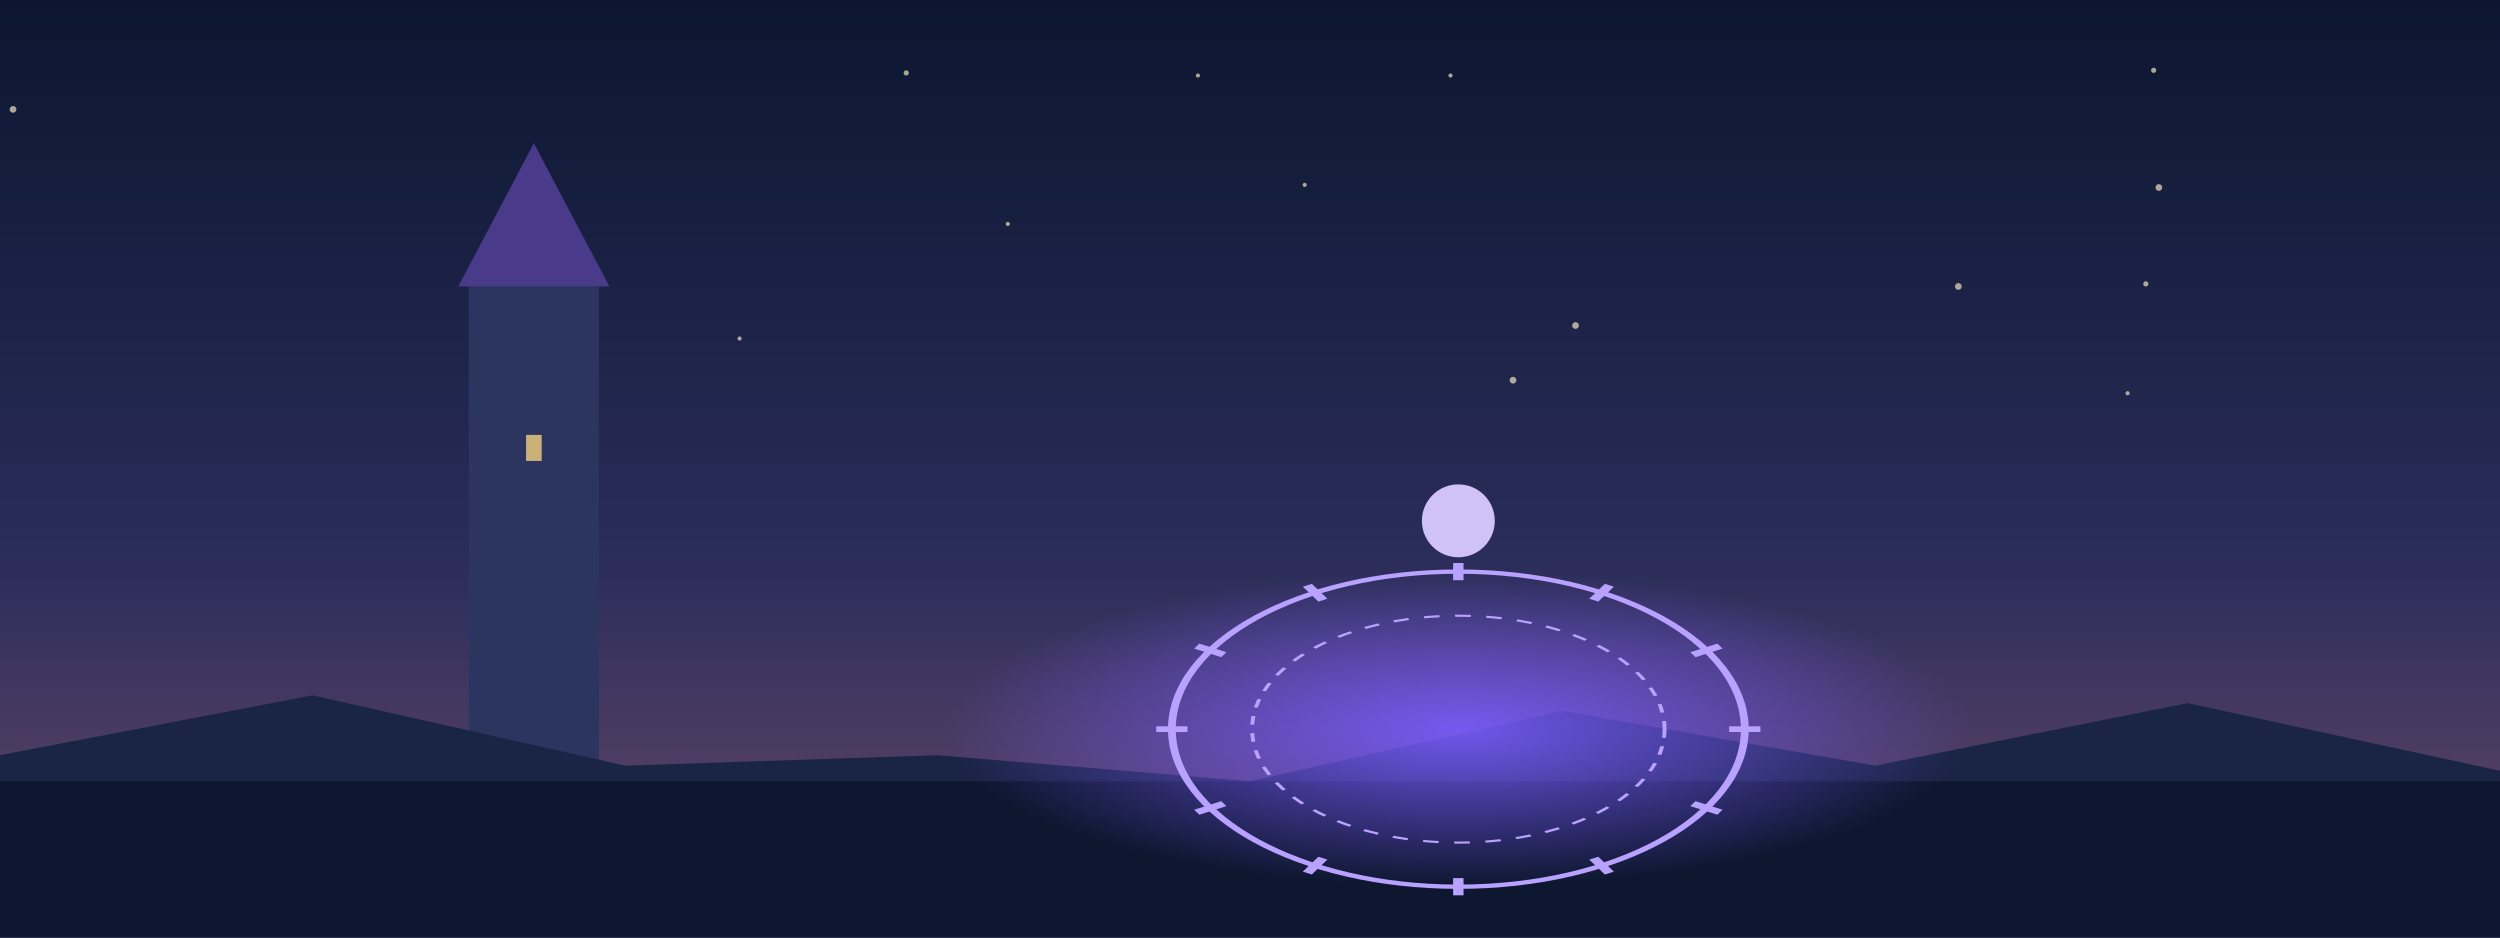
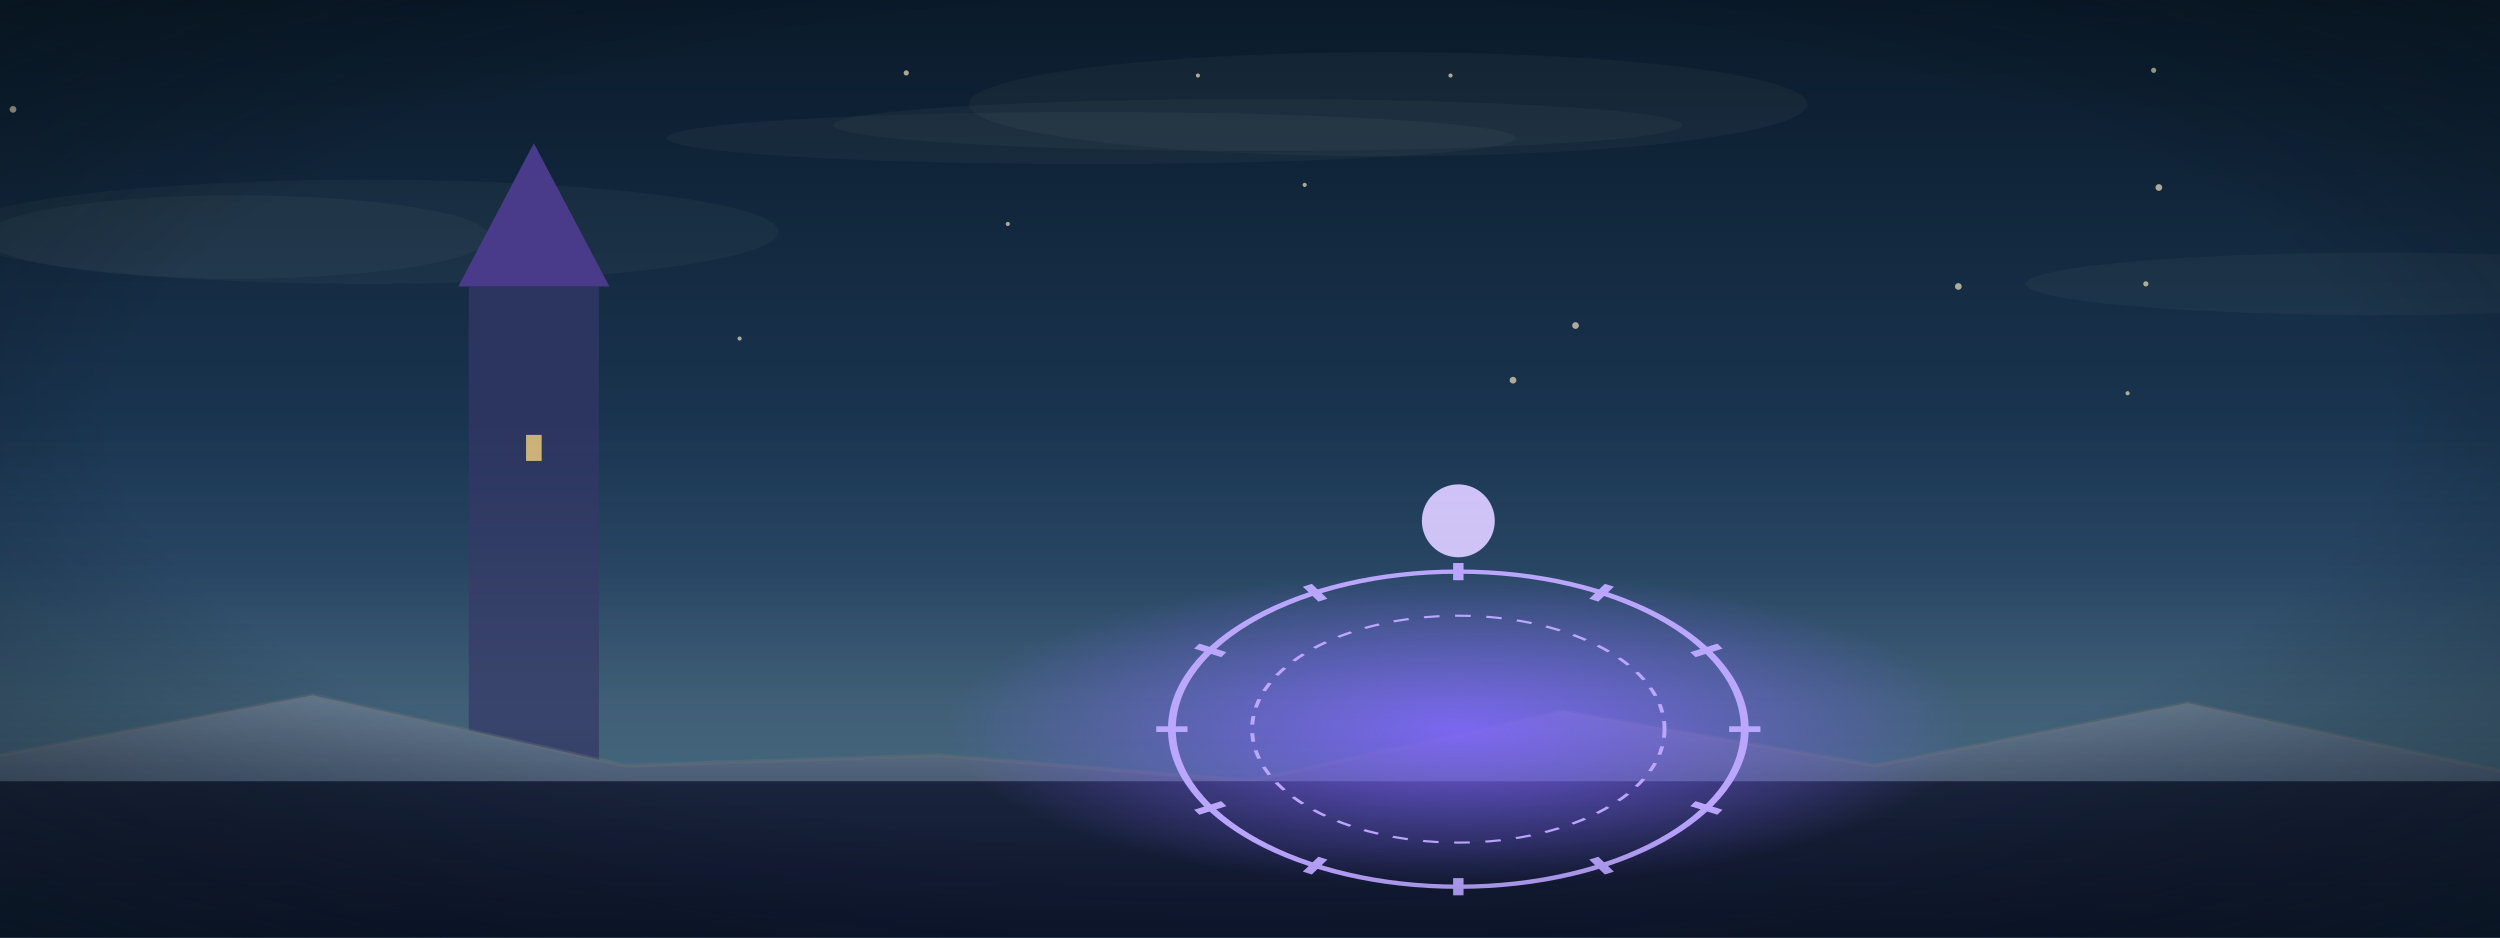
<svg xmlns="http://www.w3.org/2000/svg" viewBox="0 0 960 360" preserveAspectRatio="xMidYMid slice">
  <defs>
    <linearGradient id="s" x1="0" y1="0" x2="0" y2="1">
-       <stop offset="0" stop-color="#0b1630" />
-       <stop offset=".6" stop-color="#2b2d5a" />
-       <stop offset="1" stop-color="#6b4a6b" />
+       <stop offset="0" stop-color="#0a1a2a" />
+       <stop offset=".6" stop-color="#1f3d5c" />
+       <stop offset="1" stop-color="#4f7486" />
    </linearGradient>
+     <radialGradient id="vg" cx=".5" cy=".45" r=".75">
+       <stop offset=".6" stop-color="#000" stop-opacity="0" />
+       <stop offset="1" stop-color="#06141a" stop-opacity=".55" />
+     </radialGradient>
+     <linearGradient id="hz" x1="0" y1="0" x2="0" y2="1">
+       <stop offset=".45" stop-color="#cfe6ea" stop-opacity="0" />
+       <stop offset=".75" stop-color="#cfe6ea" stop-opacity=".09" />
+       <stop offset="1" stop-color="#cfe6ea" stop-opacity="0" />
+     </linearGradient>
+     <radialGradient id="sl" cx=".5" cy="0" r=".9">
+       <stop offset="0" stop-color="#fff2cf" stop-opacity=".35" />
+       <stop offset="1" stop-color="#fff2cf" stop-opacity="0" />
+     </radialGradient>
    <radialGradient id="gl">
      <stop offset="0" stop-color="#7a5cff" stop-opacity=".9" />
      <stop offset="1" stop-color="#7a5cff" stop-opacity="0" />
    </radialGradient>
  </defs>
  <rect width="960" height="360" fill="url(#s)" />
+   <ellipse cx="483" cy="48" rx="163" ry="10" fill="#fff8ec" opacity="0.035" />
+   <ellipse cx="914" cy="109" rx="136" ry="12" fill="#fff8ec" opacity="0.035" />
+   <ellipse cx="533" cy="40" rx="161" ry="20" fill="#fff8ec" opacity="0.035" />
+   <ellipse cx="141" cy="89" rx="158" ry="20" fill="#fff8ec" opacity="0.035" />
+   <ellipse cx="419" cy="53" rx="163" ry="10" fill="#fff8ec" opacity="0.035" />
+   <ellipse cx="91" cy="91" rx="97" ry="16" fill="#fff8ec" opacity="0.035" />
  <circle cx="817" cy="151" r="0.8" fill="#efe0bd" opacity=".7" />
  <circle cx="501" cy="71" r="0.8" fill="#efe0bd" opacity=".7" />
  <circle cx="5" cy="42" r="1.3" fill="#efe0bd" opacity=".7" />
  <circle cx="605" cy="125" r="1.3" fill="#efe0bd" opacity=".7" />
  <circle cx="387" cy="86" r="0.8" fill="#efe0bd" opacity=".7" />
  <circle cx="284" cy="130" r="0.8" fill="#efe0bd" opacity=".7" />
  <circle cx="752" cy="110" r="1.3" fill="#efe0bd" opacity=".7" />
  <circle cx="557" cy="29" r="0.8" fill="#efe0bd" opacity=".7" />
  <circle cx="581" cy="146" r="1.3" fill="#efe0bd" opacity=".7" />
  <circle cx="829" cy="72" r="1.3" fill="#efe0bd" opacity=".7" />
  <circle cx="827" cy="27" r="1" fill="#efe0bd" opacity=".7" />
  <circle cx="348" cy="28" r="1" fill="#efe0bd" opacity=".7" />
  <circle cx="824" cy="109" r="1" fill="#efe0bd" opacity=".7" />
  <circle cx="460" cy="29" r="0.8" fill="#efe0bd" opacity=".7" />
  <rect x="180" y="110" width="50" height="190" fill="#2b3560" />
  <path d="M176 110 L205.0 55 L234 110Z" fill="#4a3a8a" />
  <rect x="202.0" y="167.0" width="6" height="10" fill="#f1cf7e" opacity=".8" />
-   <path d="M0 360 L0 290 L120 267 L240 294 L360 290 L480 300 L600 273 L720 294 L840 270 L960 296 L960 360Z" fill="#1a2445" />
+   <linearGradient id="h1" x1="0" y1="0" x2="0" y2="1">
+     <stop offset="0" stop-color="#5a7086" />
+     <stop offset="1" stop-color="#1a2445" />
+   </linearGradient>
+   <path d="M0 360 L0 290 L120 267 L240 294 L360 290 L480 300 L600 273 L720 294 L840 270 L960 296 L960 360Z" fill="url(#h1)" />
+   <path d="M0 290 L0 290 L120 267 L240 294 L360 290 L480 300 L600 273 L720 294 L840 270 L960 296" fill="none" stroke="#66676d" stroke-opacity=".35" stroke-width="1.5" />
  <rect y="300" width="960" height="60" fill="#0e1730" />
  <ellipse cx="560" cy="280" rx="198.0" ry="60.5" fill="url(#gl)" />
  <g transform="translate(0 126.0) scale(1 .55)">
    <circle cx="560" cy="280" r="110" fill="none" stroke="#b9a2ff" stroke-width="3" />
    <circle cx="560" cy="280" r="79.2" fill="none" stroke="#b9a2ff" stroke-width="1.5" stroke-dasharray="6 6" />
    <rect x="558" y="164" width="4" height="12" fill="#b9a2ff" transform="rotate(0 560 280)" />
    <rect x="558" y="164" width="4" height="12" fill="#b9a2ff" transform="rotate(30 560 280)" />
    <rect x="558" y="164" width="4" height="12" fill="#b9a2ff" transform="rotate(60 560 280)" />
    <rect x="558" y="164" width="4" height="12" fill="#b9a2ff" transform="rotate(90 560 280)" />
    <rect x="558" y="164" width="4" height="12" fill="#b9a2ff" transform="rotate(120 560 280)" />
    <rect x="558" y="164" width="4" height="12" fill="#b9a2ff" transform="rotate(150 560 280)" />
    <rect x="558" y="164" width="4" height="12" fill="#b9a2ff" transform="rotate(180 560 280)" />
    <rect x="558" y="164" width="4" height="12" fill="#b9a2ff" transform="rotate(210 560 280)" />
    <rect x="558" y="164" width="4" height="12" fill="#b9a2ff" transform="rotate(240 560 280)" />
    <rect x="558" y="164" width="4" height="12" fill="#b9a2ff" transform="rotate(270 560 280)" />
    <rect x="558" y="164" width="4" height="12" fill="#b9a2ff" transform="rotate(300 560 280)" />
    <rect x="558" y="164" width="4" height="12" fill="#b9a2ff" transform="rotate(330 560 280)" />
  </g>
  <circle cx="560" cy="200" r="14" fill="#d8c8ff" opacity="0.95" />
+   <rect width="960" height="360" fill="url(#hz)" />
+   <rect width="960" height="360" fill="url(#vg)" />
</svg>
